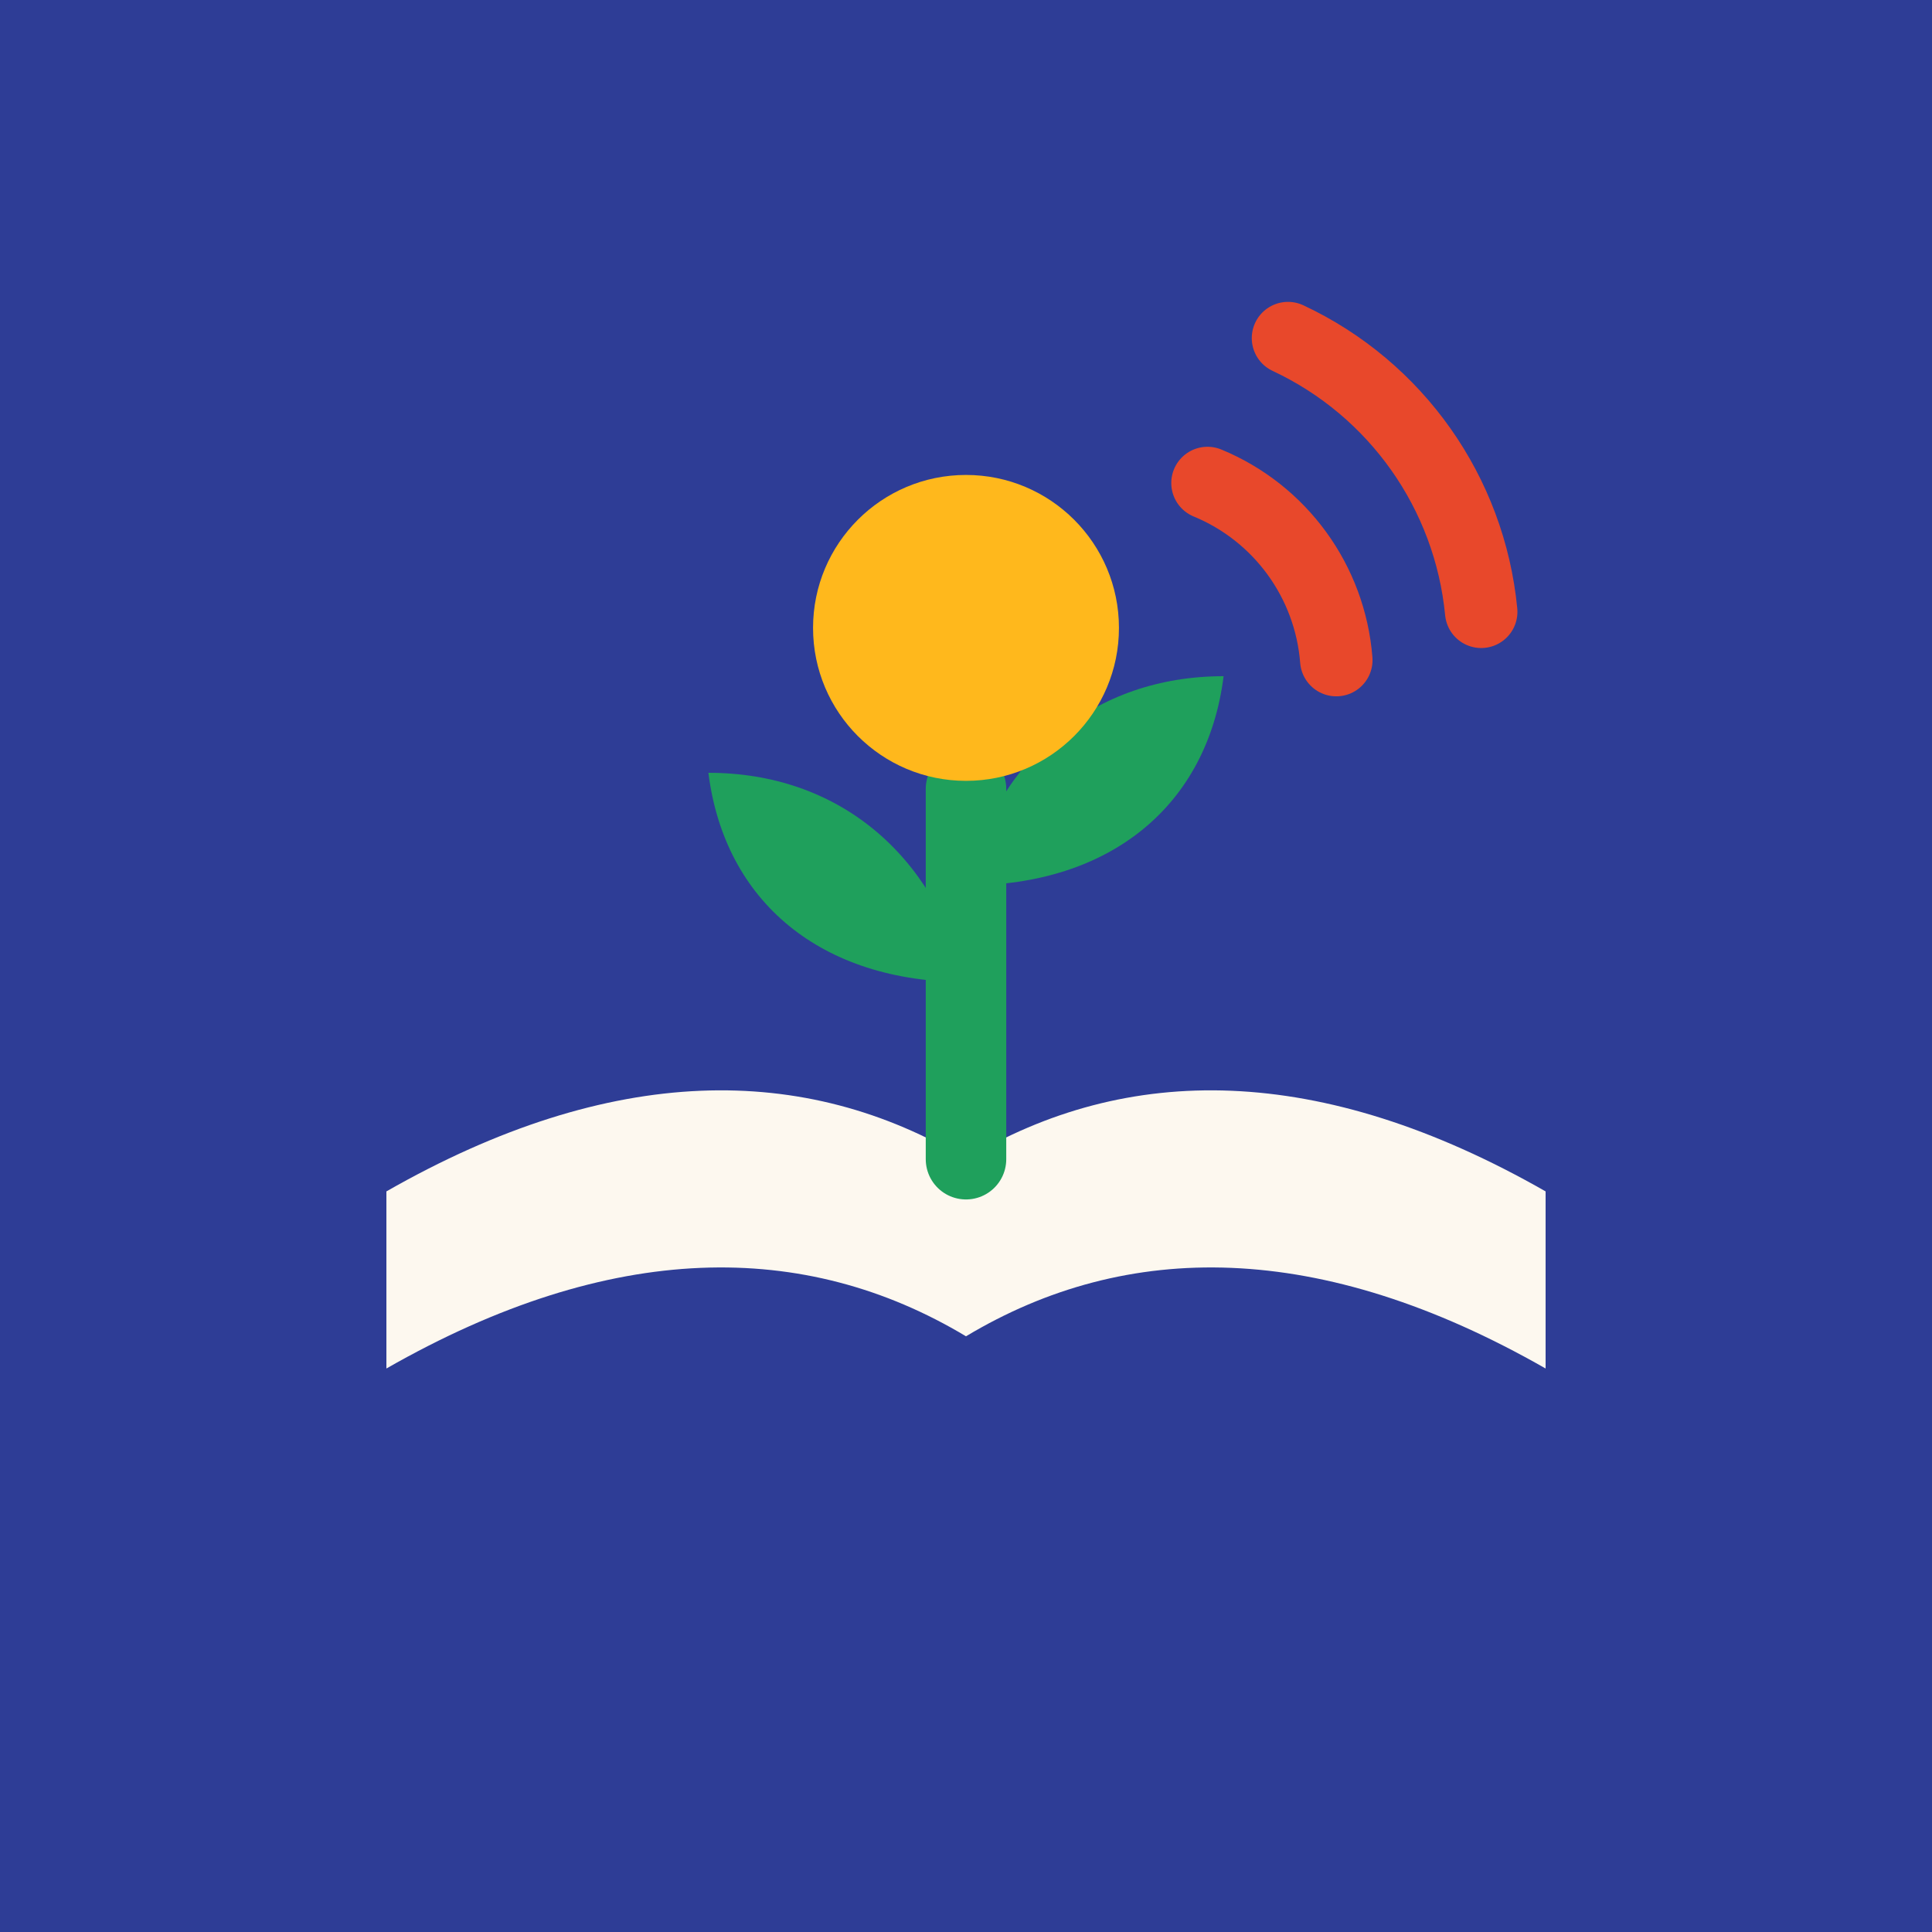
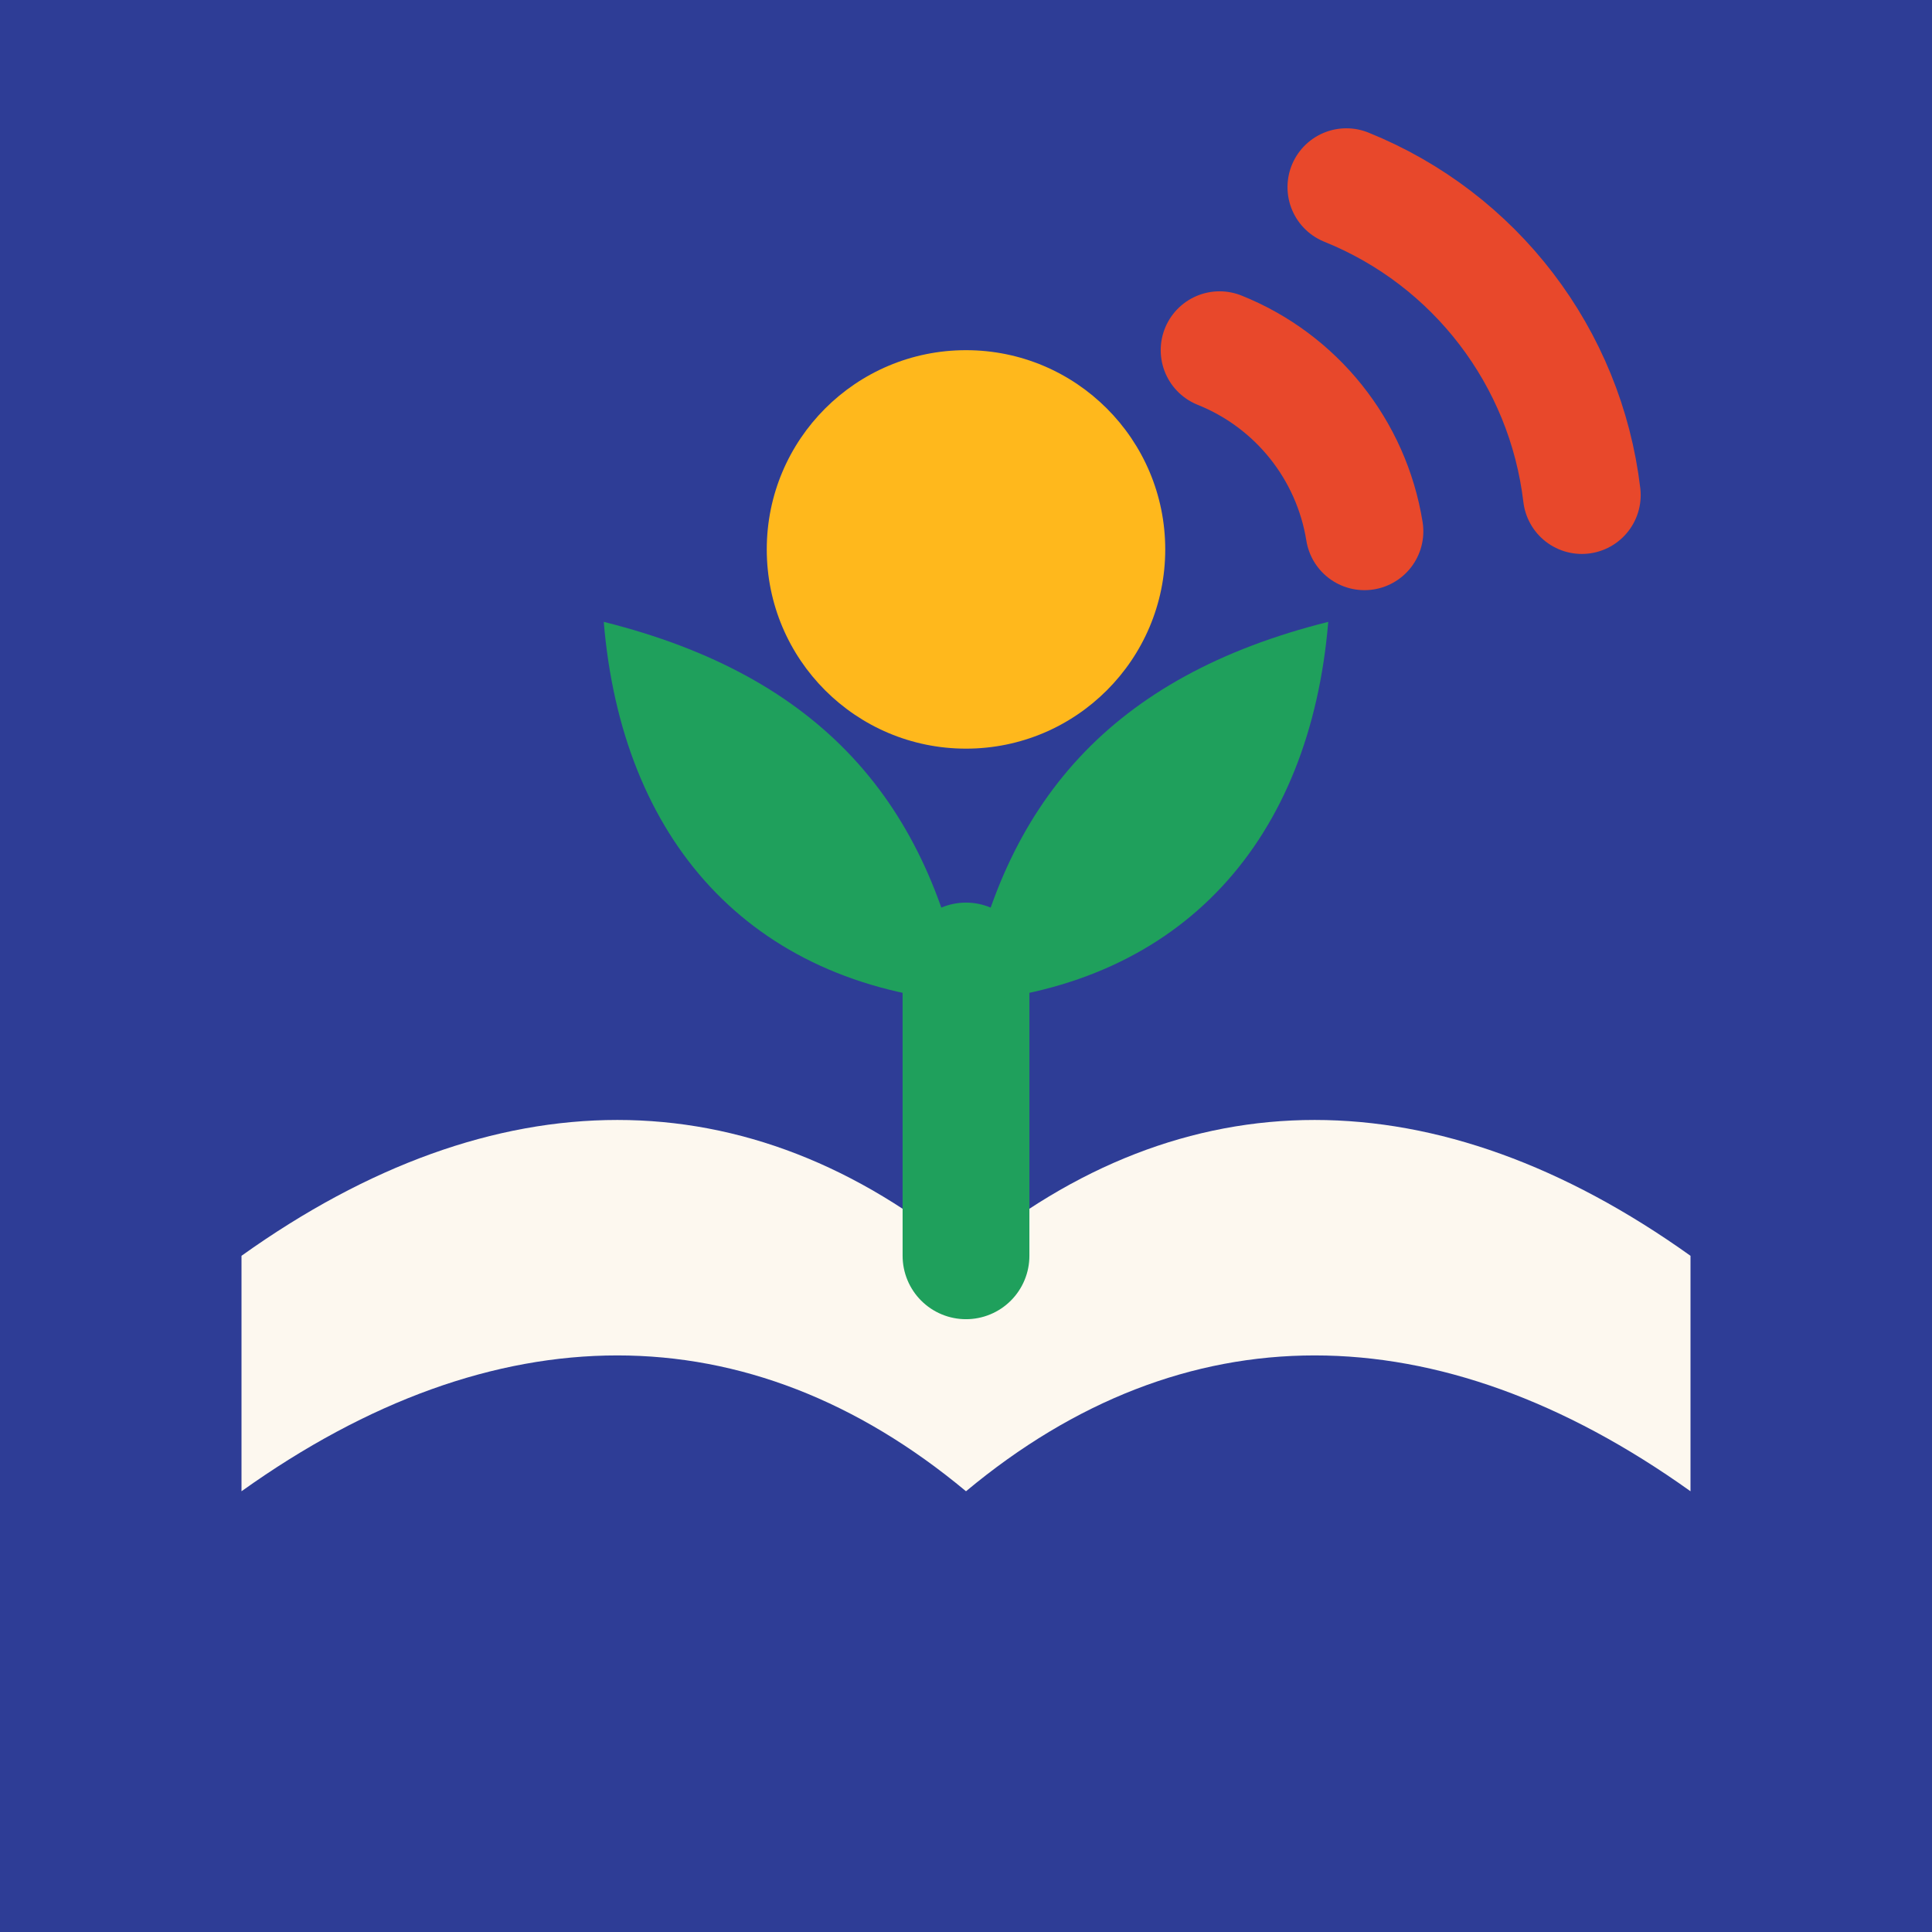
- <svg xmlns="http://www.w3.org/2000/svg" viewBox="0 0 120 120">
-   <rect width="120" height="120" fill="#2E3D96" />
-   <path d="M24 74 C38 66,50 66,60 72 C70 66,82 66,96 74 L96 85 C82 77,70 77,60 83 C50 77,38 77,24 85 Z" fill="#FDF8EF" />
-   <path d="M60 72 L60 49" stroke="#1FA05C" stroke-width="5" stroke-linecap="round" fill="none" />
-   <path d="M60 61 C51 61,45 56,44 48 C52 48,58 53,60 61 Z" fill="#1FA05C" />
-   <path d="M60 55 C69 55,75 50,76 42 C68 42,62 47,60 55 Z" fill="#1FA05C" />
-   <circle cx="60" cy="39" r="9.5" fill="#FFB81C" />
-   <path d="M75 30 a13 13 0 0 1 8 11" stroke="#E8482B" stroke-width="4.5" stroke-linecap="round" fill="none" />
-   <path d="M80 21 a21 21 0 0 1 12 17" stroke="#E8482B" stroke-width="4.5" stroke-linecap="round" fill="none" />
+ <svg xmlns="http://www.w3.org/2000/svg" viewBox="0 0 128 128">
+   <rect width="128" height="128" fill="#2E3D96" />
+   <g transform="translate(64,64) scale(1.2) translate(-64,-64)">
+     <path d="M24 80 C38 70 52 70 64 80 C76 70 90 70 104 80 L104 93 C90 83 76 83 64 93 C52 83 38 83 24 93 Z" fill="#FDF8EF" />
+     <path d="M64 80 L64 64" stroke="#1FA05C" stroke-width="7" stroke-linecap="round" fill="none" />
+     <path d="M64 66 C62 55 56 48 44 45 C45 57 52 65 64 66 Z M64 66 C66 55 72 48 84 45 C83 57 76 65 64 66 Z" fill="#1FA05C" />
+     <circle cx="64" cy="41" r="11" fill="#FFB81C" />
+     <path d="M78 30 a13 13 0 0 1 8 10" stroke="#E8482B" stroke-width="6.5" stroke-linecap="round" fill="none" />
+     <path d="M85 21 a21 21 0 0 1 13 17" stroke="#E8482B" stroke-width="6.5" stroke-linecap="round" fill="none" />
+   </g>
</svg>
